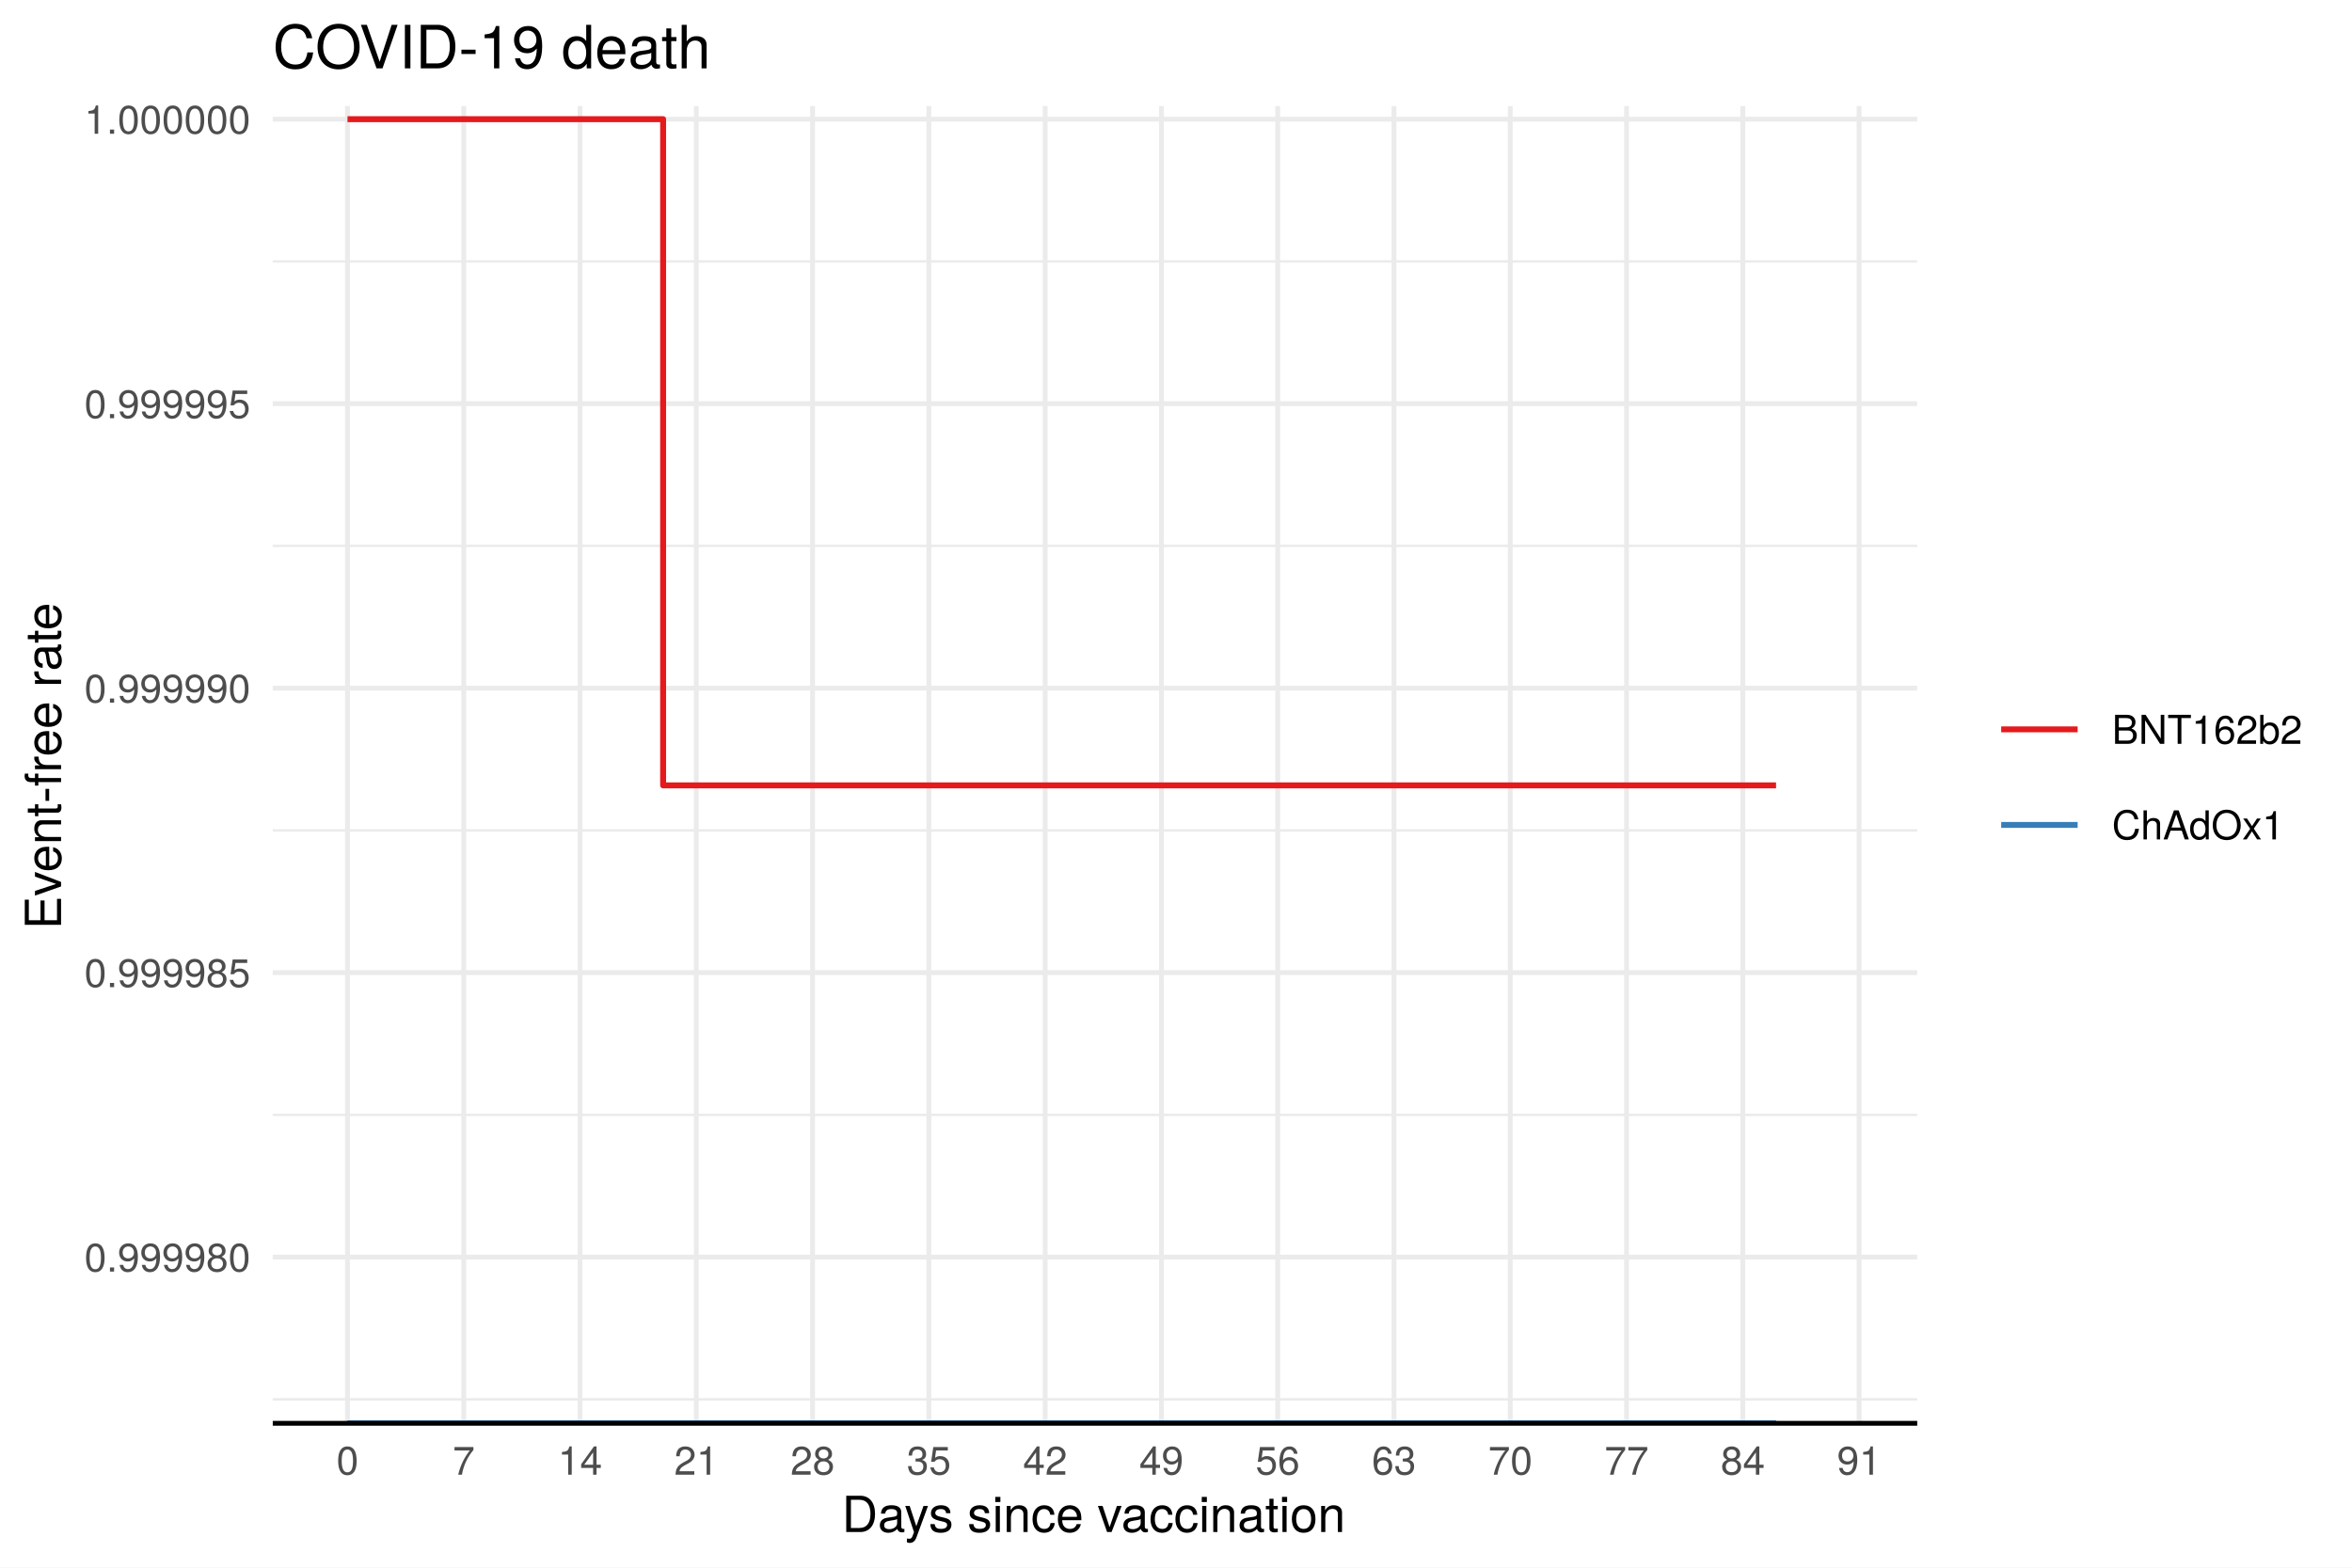
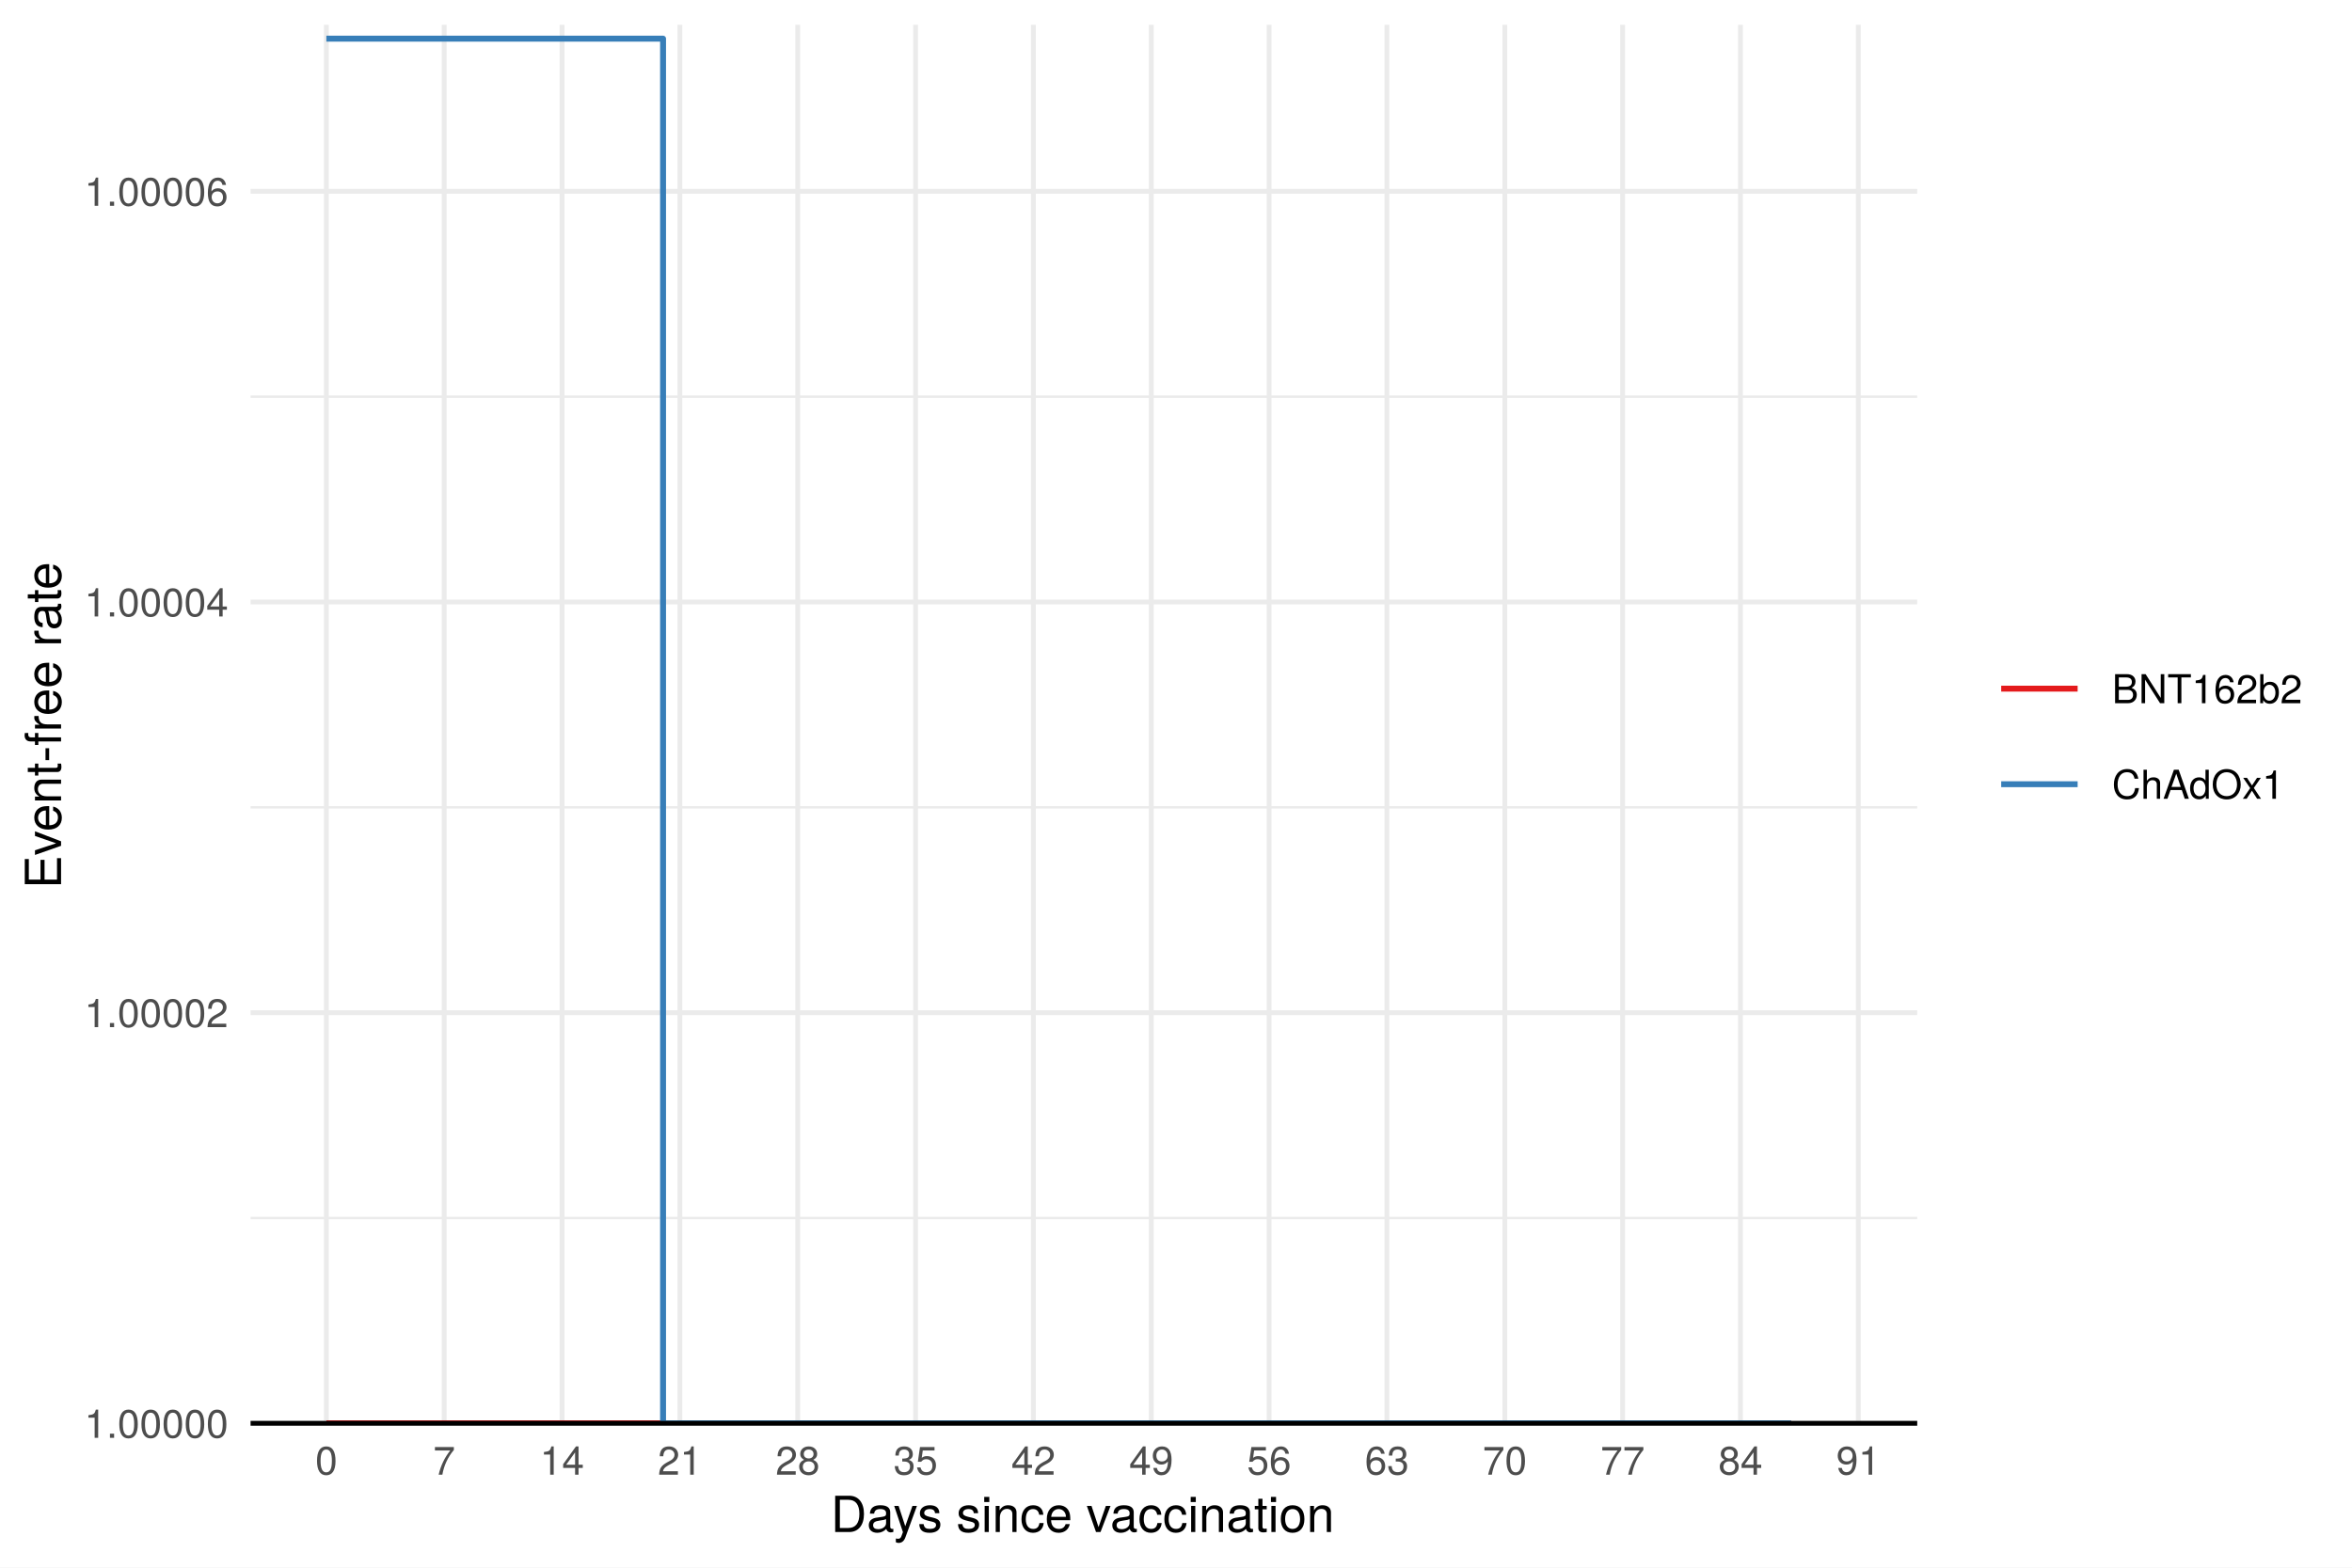
<svg xmlns="http://www.w3.org/2000/svg" viewBox="0 0 425.20 283.46">
  <defs>
    <style type="text/css">
    line, polyline, polygon, path, rect, circle {
      fill: none;
      stroke: #000000;
      stroke-linecap: round;
      stroke-linejoin: round;
      stroke-miterlimit: 10.00;
    }
  </style>
  </defs>
  <rect width="100%" height="100%" style="stroke: none; fill: #FFFFFF;" />
  <defs>
-     <clipPath id="cpNDkuMzF8MzQ2LjYwfDI1Ny4zNnwxOS4xOQ==">
-       <rect x="49.31" y="19.19" width="297.30" height="238.17" />
+     <clipPath id="cpNDUuMzB8MzQ2LjYwfDI1Ny4zNnw0LjQ4">
+       <rect x="45.30" y="4.48" width="301.30" height="252.88" />
    </clipPath>
  </defs>
-   <polyline points="49.31,253.03 346.60,253.03 " style="stroke-width: 0.44; stroke: #EBEBEB; stroke-linecap: butt;" clip-path="url(#cpNDkuMzF8MzQ2LjYwfDI1Ny4zNnwxOS4xOQ==)" />
-   <polyline points="49.31,201.59 346.60,201.59 " style="stroke-width: 0.44; stroke: #EBEBEB; stroke-linecap: butt;" clip-path="url(#cpNDkuMzF8MzQ2LjYwfDI1Ny4zNnwxOS4xOQ==)" />
-   <polyline points="49.31,150.15 346.60,150.15 " style="stroke-width: 0.44; stroke: #EBEBEB; stroke-linecap: butt;" clip-path="url(#cpNDkuMzF8MzQ2LjYwfDI1Ny4zNnwxOS4xOQ==)" />
-   <polyline points="49.31,98.71 346.60,98.71 " style="stroke-width: 0.44; stroke: #EBEBEB; stroke-linecap: butt;" clip-path="url(#cpNDkuMzF8MzQ2LjYwfDI1Ny4zNnwxOS4xOQ==)" />
-   <polyline points="49.31,47.27 346.60,47.27 " style="stroke-width: 0.44; stroke: #EBEBEB; stroke-linecap: butt;" clip-path="url(#cpNDkuMzF8MzQ2LjYwfDI1Ny4zNnwxOS4xOQ==)" />
-   <polyline points="49.31,227.31 346.60,227.31 " style="stroke-width: 0.87; stroke: #EBEBEB; stroke-linecap: butt;" clip-path="url(#cpNDkuMzF8MzQ2LjYwfDI1Ny4zNnwxOS4xOQ==)" />
-   <polyline points="49.31,175.87 346.60,175.87 " style="stroke-width: 0.87; stroke: #EBEBEB; stroke-linecap: butt;" clip-path="url(#cpNDkuMzF8MzQ2LjYwfDI1Ny4zNnwxOS4xOQ==)" />
-   <polyline points="49.31,124.43 346.60,124.43 " style="stroke-width: 0.87; stroke: #EBEBEB; stroke-linecap: butt;" clip-path="url(#cpNDkuMzF8MzQ2LjYwfDI1Ny4zNnwxOS4xOQ==)" />
-   <polyline points="49.31,72.99 346.60,72.99 " style="stroke-width: 0.87; stroke: #EBEBEB; stroke-linecap: butt;" clip-path="url(#cpNDkuMzF8MzQ2LjYwfDI1Ny4zNnwxOS4xOQ==)" />
-   <polyline points="49.31,21.55 346.60,21.55 " style="stroke-width: 0.87; stroke: #EBEBEB; stroke-linecap: butt;" clip-path="url(#cpNDkuMzF8MzQ2LjYwfDI1Ny4zNnwxOS4xOQ==)" />
-   <polyline points="62.82,257.36 62.82,19.19 " style="stroke-width: 0.87; stroke: #EBEBEB; stroke-linecap: butt;" clip-path="url(#cpNDkuMzF8MzQ2LjYwfDI1Ny4zNnwxOS4xOQ==)" />
-   <polyline points="83.84,257.36 83.84,19.19 " style="stroke-width: 0.87; stroke: #EBEBEB; stroke-linecap: butt;" clip-path="url(#cpNDkuMzF8MzQ2LjYwfDI1Ny4zNnwxOS4xOQ==)" />
-   <polyline points="104.86,257.36 104.86,19.19 " style="stroke-width: 0.87; stroke: #EBEBEB; stroke-linecap: butt;" clip-path="url(#cpNDkuMzF8MzQ2LjYwfDI1Ny4zNnwxOS4xOQ==)" />
-   <polyline points="125.88,257.36 125.88,19.19 " style="stroke-width: 0.87; stroke: #EBEBEB; stroke-linecap: butt;" clip-path="url(#cpNDkuMzF8MzQ2LjYwfDI1Ny4zNnwxOS4xOQ==)" />
-   <polyline points="146.90,257.36 146.90,19.19 " style="stroke-width: 0.87; stroke: #EBEBEB; stroke-linecap: butt;" clip-path="url(#cpNDkuMzF8MzQ2LjYwfDI1Ny4zNnwxOS4xOQ==)" />
-   <polyline points="167.92,257.36 167.92,19.19 " style="stroke-width: 0.87; stroke: #EBEBEB; stroke-linecap: butt;" clip-path="url(#cpNDkuMzF8MzQ2LjYwfDI1Ny4zNnwxOS4xOQ==)" />
-   <polyline points="188.95,257.36 188.95,19.19 " style="stroke-width: 0.87; stroke: #EBEBEB; stroke-linecap: butt;" clip-path="url(#cpNDkuMzF8MzQ2LjYwfDI1Ny4zNnwxOS4xOQ==)" />
-   <polyline points="209.97,257.36 209.97,19.19 " style="stroke-width: 0.87; stroke: #EBEBEB; stroke-linecap: butt;" clip-path="url(#cpNDkuMzF8MzQ2LjYwfDI1Ny4zNnwxOS4xOQ==)" />
-   <polyline points="230.99,257.36 230.99,19.19 " style="stroke-width: 0.87; stroke: #EBEBEB; stroke-linecap: butt;" clip-path="url(#cpNDkuMzF8MzQ2LjYwfDI1Ny4zNnwxOS4xOQ==)" />
-   <polyline points="252.01,257.36 252.01,19.19 " style="stroke-width: 0.87; stroke: #EBEBEB; stroke-linecap: butt;" clip-path="url(#cpNDkuMzF8MzQ2LjYwfDI1Ny4zNnwxOS4xOQ==)" />
-   <polyline points="273.03,257.36 273.03,19.19 " style="stroke-width: 0.87; stroke: #EBEBEB; stroke-linecap: butt;" clip-path="url(#cpNDkuMzF8MzQ2LjYwfDI1Ny4zNnwxOS4xOQ==)" />
-   <polyline points="294.05,257.36 294.05,19.19 " style="stroke-width: 0.87; stroke: #EBEBEB; stroke-linecap: butt;" clip-path="url(#cpNDkuMzF8MzQ2LjYwfDI1Ny4zNnwxOS4xOQ==)" />
-   <polyline points="315.07,257.36 315.07,19.19 " style="stroke-width: 0.87; stroke: #EBEBEB; stroke-linecap: butt;" clip-path="url(#cpNDkuMzF8MzQ2LjYwfDI1Ny4zNnwxOS4xOQ==)" />
-   <polyline points="336.09,257.36 336.09,19.19 " style="stroke-width: 0.87; stroke: #EBEBEB; stroke-linecap: butt;" clip-path="url(#cpNDkuMzF8MzQ2LjYwfDI1Ny4zNnwxOS4xOQ==)" />
-   <polyline points="62.82,21.55 65.82,21.55 65.82,21.55 68.83,21.55 68.83,21.55 71.83,21.55 71.83,21.55 74.83,21.55 74.83,21.55 77.83,21.55 77.83,21.55 80.84,21.55 80.84,21.55 83.84,21.55 83.84,21.55 86.84,21.55 86.84,21.55 89.85,21.55 89.85,21.55 92.85,21.55 92.85,21.55 95.85,21.55 95.85,21.55 98.86,21.55 98.86,21.55 101.86,21.55 101.86,21.55 104.86,21.55 104.86,21.55 107.86,21.55 107.86,21.55 110.87,21.55 110.87,21.55 113.87,21.55 113.87,21.55 116.87,21.55 116.87,21.55 119.88,21.55 119.88,142.01 122.88,142.01 122.88,142.01 125.88,142.01 125.88,142.01 128.89,142.01 128.89,142.01 131.89,142.01 131.89,142.01 134.89,142.01 134.89,142.01 137.89,142.01 137.89,142.01 140.90,142.01 140.90,142.01 143.90,142.01 143.90,142.01 146.90,142.01 146.90,142.01 149.91,142.01 149.91,142.01 152.91,142.01 152.91,142.01 155.91,142.01 155.91,142.01 158.92,142.01 158.92,142.01 161.92,142.01 161.92,142.01 164.92,142.01 164.92,142.01 167.92,142.01 167.92,142.01 170.93,142.01 170.93,142.01 173.93,142.01 173.93,142.01 176.93,142.01 176.93,142.01 179.94,142.01 179.94,142.01 182.94,142.01 182.94,142.01 185.94,142.01 185.94,142.01 188.95,142.01 188.95,142.01 191.95,142.01 191.95,142.01 194.95,142.01 194.95,142.01 197.95,142.01 197.95,142.01 200.96,142.01 200.96,142.01 203.96,142.01 203.96,142.01 206.96,142.01 206.96,142.01 209.97,142.01 209.97,142.01 212.97,142.01 212.97,142.01 215.97,142.01 215.97,142.01 218.98,142.01 218.98,142.01 221.98,142.01 221.98,142.01 224.98,142.01 224.98,142.01 227.98,142.01 227.98,142.01 230.99,142.01 230.99,142.01 233.99,142.01 233.99,142.01 236.99,142.01 236.99,142.01 240.00,142.01 240.00,142.01 243.00,142.01 243.00,142.01 246.00,142.01 246.00,142.01 249.00,142.01 249.00,142.01 252.01,142.01 252.01,142.01 255.01,142.01 255.01,142.01 258.01,142.01 258.01,142.01 261.02,142.01 261.02,142.01 264.02,142.01 264.02,142.01 267.02,142.01 267.02,142.01 270.03,142.01 270.03,142.01 273.03,142.01 273.03,142.01 276.03,142.01 276.03,142.01 279.03,142.01 279.03,142.01 282.04,142.01 282.04,142.01 285.04,142.01 285.04,142.01 288.04,142.01 288.04,142.01 291.05,142.01 291.05,142.01 294.05,142.01 294.05,142.01 297.05,142.01 297.05,142.01 300.06,142.01 300.06,142.01 303.06,142.01 303.06,142.01 306.06,142.01 306.06,142.01 309.06,142.01 309.06,142.01 312.07,142.01 312.07,142.01 315.07,142.01 315.07,142.01 318.07,142.01 318.07,142.01 321.08,142.01 321.08,142.01 " style="stroke-width: 1.07; stroke: #E41A1C; stroke-linecap: butt;" clip-path="url(#cpNDkuMzF8MzQ2LjYwfDI1Ny4zNnwxOS4xOQ==)" />
-   <polyline points="62.82,257.36 65.82,257.36 65.82,257.36 68.83,257.36 68.83,257.36 71.83,257.36 71.83,257.36 74.83,257.36 74.83,257.36 77.83,257.36 77.83,257.36 80.84,257.36 80.84,257.36 83.84,257.36 83.84,257.36 86.84,257.36 86.84,257.36 89.85,257.36 89.85,257.36 92.85,257.36 92.85,257.36 95.85,257.36 95.85,257.36 98.86,257.36 98.86,257.36 101.86,257.36 101.86,257.36 104.86,257.36 104.86,257.36 107.86,257.36 107.86,257.36 110.87,257.36 110.87,257.36 113.87,257.36 113.87,257.36 116.87,257.36 116.87,257.36 119.88,257.36 119.88,257.36 122.88,257.36 122.88,257.36 125.88,257.36 125.88,257.36 128.89,257.36 128.89,257.36 131.89,257.36 131.89,257.36 134.89,257.36 134.89,257.36 137.89,257.36 137.89,257.36 140.90,257.36 140.90,257.36 143.90,257.36 143.90,257.36 146.90,257.36 146.90,257.36 149.91,257.36 149.91,257.36 152.91,257.36 152.91,257.36 155.91,257.36 155.91,257.36 158.92,257.36 158.92,257.36 161.92,257.36 161.92,257.36 164.92,257.36 164.92,257.36 167.92,257.36 167.92,257.36 170.93,257.36 170.93,257.36 173.93,257.36 173.93,257.36 176.93,257.36 176.93,257.36 179.94,257.36 179.94,257.36 182.94,257.36 182.94,257.36 185.94,257.36 185.94,257.36 188.95,257.36 188.95,257.36 191.95,257.36 191.95,257.36 194.95,257.36 194.95,257.36 197.95,257.36 197.95,257.36 200.96,257.36 200.96,257.36 203.96,257.36 203.96,257.36 206.96,257.36 206.96,257.36 209.97,257.36 209.97,257.36 212.97,257.36 212.97,257.36 215.97,257.36 215.97,257.36 218.98,257.36 218.98,257.36 221.98,257.36 221.98,257.36 224.98,257.36 224.98,257.36 227.98,257.36 227.98,257.36 230.99,257.36 230.99,257.36 233.99,257.36 233.99,257.36 236.99,257.36 236.99,257.36 240.00,257.36 240.00,257.36 243.00,257.36 243.00,257.36 246.00,257.36 246.00,257.36 249.00,257.36 249.00,257.36 252.01,257.36 252.01,257.36 255.01,257.36 255.01,257.36 258.01,257.36 258.01,257.36 261.02,257.36 261.02,257.36 264.02,257.36 264.02,257.36 267.02,257.36 267.02,257.36 270.03,257.36 270.03,257.36 273.03,257.36 273.03,257.36 276.03,257.36 276.03,257.36 279.03,257.36 279.03,257.36 282.04,257.36 282.04,257.36 285.04,257.36 285.04,257.36 288.04,257.36 288.04,257.36 291.05,257.36 291.05,257.36 294.05,257.36 294.05,257.36 297.05,257.36 297.05,257.36 300.06,257.36 300.06,257.36 303.06,257.36 303.06,257.36 306.06,257.36 306.06,257.36 309.06,257.36 309.06,257.36 312.07,257.36 312.07,257.36 315.07,257.36 315.07,257.36 318.07,257.36 318.07,257.36 321.08,257.36 321.08,257.36 " style="stroke-width: 1.07; stroke: #377EB8; stroke-linecap: butt;" clip-path="url(#cpNDkuMzF8MzQ2LjYwfDI1Ny4zNnwxOS4xOQ==)" />
+   <polyline points="45.30,220.24 346.60,220.24 " style="stroke-width: 0.44; stroke: #EBEBEB; stroke-linecap: butt;" clip-path="url(#cpNDUuMzB8MzQ2LjYwfDI1Ny4zNnw0LjQ4)" />
+   <polyline points="45.30,145.98 346.60,145.98 " style="stroke-width: 0.44; stroke: #EBEBEB; stroke-linecap: butt;" clip-path="url(#cpNDUuMzB8MzQ2LjYwfDI1Ny4zNnw0LjQ4)" />
+   <polyline points="45.30,71.72 346.60,71.72 " style="stroke-width: 0.44; stroke: #EBEBEB; stroke-linecap: butt;" clip-path="url(#cpNDUuMzB8MzQ2LjYwfDI1Ny4zNnw0LjQ4)" />
+   <polyline points="45.30,257.36 346.60,257.36 " style="stroke-width: 0.87; stroke: #EBEBEB; stroke-linecap: butt;" clip-path="url(#cpNDUuMzB8MzQ2LjYwfDI1Ny4zNnw0LjQ4)" />
+   <polyline points="45.30,183.11 346.60,183.11 " style="stroke-width: 0.87; stroke: #EBEBEB; stroke-linecap: butt;" clip-path="url(#cpNDUuMzB8MzQ2LjYwfDI1Ny4zNnw0LjQ4)" />
+   <polyline points="45.30,108.85 346.60,108.85 " style="stroke-width: 0.87; stroke: #EBEBEB; stroke-linecap: butt;" clip-path="url(#cpNDUuMzB8MzQ2LjYwfDI1Ny4zNnw0LjQ4)" />
+   <polyline points="45.30,34.59 346.60,34.59 " style="stroke-width: 0.87; stroke: #EBEBEB; stroke-linecap: butt;" clip-path="url(#cpNDUuMzB8MzQ2LjYwfDI1Ny4zNnw0LjQ4)" />
+   <polyline points="59.00,257.36 59.00,4.48 " style="stroke-width: 0.87; stroke: #EBEBEB; stroke-linecap: butt;" clip-path="url(#cpNDUuMzB8MzQ2LjYwfDI1Ny4zNnw0LjQ4)" />
+   <polyline points="80.30,257.36 80.30,4.48 " style="stroke-width: 0.87; stroke: #EBEBEB; stroke-linecap: butt;" clip-path="url(#cpNDUuMzB8MzQ2LjYwfDI1Ny4zNnw0LjQ4)" />
+   <polyline points="101.61,257.36 101.61,4.48 " style="stroke-width: 0.87; stroke: #EBEBEB; stroke-linecap: butt;" clip-path="url(#cpNDUuMzB8MzQ2LjYwfDI1Ny4zNnw0LjQ4)" />
+   <polyline points="122.91,257.36 122.91,4.48 " style="stroke-width: 0.87; stroke: #EBEBEB; stroke-linecap: butt;" clip-path="url(#cpNDUuMzB8MzQ2LjYwfDI1Ny4zNnw0LjQ4)" />
+   <polyline points="144.21,257.36 144.21,4.48 " style="stroke-width: 0.87; stroke: #EBEBEB; stroke-linecap: butt;" clip-path="url(#cpNDUuMzB8MzQ2LjYwfDI1Ny4zNnw0LjQ4)" />
+   <polyline points="165.52,257.36 165.52,4.48 " style="stroke-width: 0.87; stroke: #EBEBEB; stroke-linecap: butt;" clip-path="url(#cpNDUuMzB8MzQ2LjYwfDI1Ny4zNnw0LjQ4)" />
+   <polyline points="186.82,257.36 186.82,4.48 " style="stroke-width: 0.87; stroke: #EBEBEB; stroke-linecap: butt;" clip-path="url(#cpNDUuMzB8MzQ2LjYwfDI1Ny4zNnw0LjQ4)" />
+   <polyline points="208.13,257.36 208.13,4.48 " style="stroke-width: 0.87; stroke: #EBEBEB; stroke-linecap: butt;" clip-path="url(#cpNDUuMzB8MzQ2LjYwfDI1Ny4zNnw0LjQ4)" />
+   <polyline points="229.43,257.36 229.43,4.48 " style="stroke-width: 0.87; stroke: #EBEBEB; stroke-linecap: butt;" clip-path="url(#cpNDUuMzB8MzQ2LjYwfDI1Ny4zNnw0LjQ4)" />
+   <polyline points="250.73,257.36 250.73,4.48 " style="stroke-width: 0.87; stroke: #EBEBEB; stroke-linecap: butt;" clip-path="url(#cpNDUuMzB8MzQ2LjYwfDI1Ny4zNnw0LjQ4)" />
+   <polyline points="272.04,257.36 272.04,4.48 " style="stroke-width: 0.87; stroke: #EBEBEB; stroke-linecap: butt;" clip-path="url(#cpNDUuMzB8MzQ2LjYwfDI1Ny4zNnw0LjQ4)" />
+   <polyline points="293.34,257.36 293.34,4.48 " style="stroke-width: 0.87; stroke: #EBEBEB; stroke-linecap: butt;" clip-path="url(#cpNDUuMzB8MzQ2LjYwfDI1Ny4zNnw0LjQ4)" />
+   <polyline points="314.65,257.36 314.65,4.48 " style="stroke-width: 0.87; stroke: #EBEBEB; stroke-linecap: butt;" clip-path="url(#cpNDUuMzB8MzQ2LjYwfDI1Ny4zNnw0LjQ4)" />
+   <polyline points="335.95,257.36 335.95,4.48 " style="stroke-width: 0.87; stroke: #EBEBEB; stroke-linecap: butt;" clip-path="url(#cpNDUuMzB8MzQ2LjYwfDI1Ny4zNnw0LjQ4)" />
+   <polyline points="59.00,257.36 62.04,257.36 62.04,257.36 65.09,257.36 65.09,257.36 68.13,257.36 68.13,257.36 71.17,257.36 71.17,257.36 74.22,257.36 74.22,257.36 77.26,257.36 77.26,257.36 80.30,257.36 80.30,257.36 83.35,257.36 83.35,257.36 86.39,257.36 86.39,257.36 89.43,257.36 89.43,257.36 92.48,257.36 92.48,257.36 95.52,257.36 95.52,257.36 98.56,257.36 98.56,257.36 101.61,257.36 101.61,257.36 104.65,257.36 104.65,257.36 107.69,257.36 107.69,257.36 110.74,257.36 110.74,257.36 113.78,257.36 113.78,257.36 116.82,257.36 116.82,257.36 119.87,257.36 119.87,257.36 122.91,257.36 122.91,257.36 125.95,257.36 125.95,257.36 129.00,257.36 129.00,257.36 132.04,257.36 132.04,257.36 135.08,257.36 135.08,257.36 138.13,257.36 138.13,257.36 141.17,257.36 141.17,257.36 144.21,257.36 144.21,257.36 147.26,257.36 147.26,257.36 150.30,257.36 150.30,257.36 153.34,257.36 153.34,257.36 156.39,257.36 156.39,257.36 159.43,257.36 159.43,257.36 162.48,257.36 162.48,257.36 165.52,257.36 165.52,257.36 168.56,257.36 168.56,257.36 171.61,257.36 171.61,257.36 174.65,257.36 174.65,257.36 177.69,257.36 177.69,257.36 180.74,257.36 180.74,257.36 183.78,257.36 183.78,257.36 186.82,257.36 186.82,257.36 189.87,257.36 189.87,257.36 192.91,257.36 192.91,257.36 195.95,257.36 195.95,257.36 199.00,257.36 199.00,257.36 202.04,257.36 202.04,257.36 205.08,257.36 205.08,257.36 208.13,257.36 208.13,257.36 211.17,257.36 211.17,257.36 214.21,257.36 214.21,257.36 217.26,257.36 217.26,257.36 220.30,257.36 220.30,257.36 223.34,257.36 223.34,257.36 226.39,257.36 226.39,257.36 229.43,257.36 229.43,257.36 232.47,257.36 232.47,257.36 235.52,257.36 235.52,257.36 238.56,257.36 238.56,257.36 241.60,257.36 241.60,257.36 244.65,257.36 244.65,257.36 247.69,257.36 247.69,257.36 250.73,257.36 250.73,257.36 253.78,257.36 253.78,257.36 256.82,257.36 256.82,257.36 259.86,257.36 259.86,257.36 262.91,257.36 262.91,257.36 265.95,257.36 265.95,257.36 268.99,257.36 268.99,257.36 272.04,257.36 272.04,257.36 275.08,257.36 275.08,257.36 278.12,257.36 278.12,257.36 281.17,257.36 281.17,257.36 284.21,257.36 284.21,257.36 287.26,257.36 287.26,257.36 290.30,257.36 290.30,257.36 293.34,257.36 293.34,257.36 296.39,257.36 296.39,257.36 299.43,257.36 299.43,257.36 302.47,257.36 302.47,257.36 305.52,257.36 305.52,257.36 308.56,257.36 308.56,257.36 311.60,257.36 311.60,257.36 314.65,257.36 314.65,257.36 317.69,257.36 317.69,257.36 320.73,257.36 320.73,257.36 323.78,257.36 323.78,257.36 " style="stroke-width: 1.07; stroke: #E41A1C; stroke-linecap: butt;" clip-path="url(#cpNDUuMzB8MzQ2LjYwfDI1Ny4zNnw0LjQ4)" />
+   <polyline points="59.00,6.99 62.04,6.99 62.04,6.99 65.09,6.99 65.09,6.99 68.13,6.99 68.13,6.99 71.17,6.99 71.17,6.99 74.22,6.99 74.22,6.99 77.26,6.99 77.26,6.99 80.30,6.99 80.30,6.99 83.35,6.99 83.35,6.99 86.39,6.99 86.39,6.99 89.43,6.99 89.43,6.99 92.48,6.99 92.48,6.99 95.52,6.99 95.52,6.99 98.56,6.99 98.56,6.99 101.61,6.99 101.61,6.99 104.65,6.99 104.65,6.99 107.69,6.99 107.69,6.99 110.74,6.99 110.74,6.99 113.78,6.99 113.78,6.99 116.82,6.99 116.82,6.99 119.87,6.99 119.87,257.36 122.91,257.36 122.91,257.36 125.95,257.36 125.95,257.36 129.00,257.36 129.00,257.36 132.04,257.36 132.04,257.36 135.08,257.36 135.08,257.36 138.13,257.36 138.13,257.36 141.17,257.36 141.17,257.36 144.21,257.36 144.21,257.36 147.26,257.36 147.26,257.36 150.30,257.36 150.30,257.36 153.34,257.36 153.34,257.36 156.39,257.36 156.39,257.36 159.43,257.36 159.43,257.36 162.48,257.36 162.48,257.36 165.52,257.36 165.52,257.36 168.56,257.36 168.56,257.36 171.61,257.36 171.61,257.36 174.65,257.36 174.65,257.36 177.69,257.36 177.69,257.36 180.74,257.36 180.74,257.36 183.78,257.36 183.78,257.36 186.82,257.36 186.82,257.36 189.87,257.36 189.87,257.36 192.91,257.36 192.91,257.36 195.95,257.36 195.95,257.36 199.00,257.36 199.00,257.36 202.04,257.36 202.04,257.36 205.08,257.36 205.08,257.36 208.13,257.36 208.13,257.36 211.17,257.36 211.17,257.36 214.21,257.36 214.21,257.36 217.26,257.36 217.26,257.36 220.30,257.36 220.30,257.36 223.34,257.36 223.34,257.36 226.39,257.36 226.39,257.36 229.43,257.36 229.43,257.36 232.47,257.36 232.47,257.36 235.52,257.36 235.52,257.36 238.56,257.36 238.56,257.36 241.60,257.36 241.60,257.36 244.65,257.36 244.65,257.36 247.69,257.36 247.69,257.36 250.73,257.36 250.73,257.36 253.78,257.36 253.78,257.36 256.82,257.36 256.82,257.36 259.86,257.36 259.86,257.36 262.91,257.36 262.91,257.36 265.95,257.36 265.95,257.36 268.99,257.36 268.99,257.36 272.04,257.36 272.04,257.36 275.08,257.36 275.08,257.36 278.12,257.36 278.12,257.36 281.17,257.36 281.17,257.36 284.21,257.36 284.21,257.36 287.26,257.36 287.26,257.36 290.30,257.36 290.30,257.36 293.34,257.36 293.34,257.36 296.39,257.36 296.39,257.36 299.43,257.36 299.43,257.36 302.47,257.36 302.47,257.36 305.52,257.36 305.52,257.36 308.56,257.36 308.56,257.36 311.60,257.36 311.60,257.36 314.65,257.36 314.65,257.36 317.69,257.36 317.69,257.36 320.73,257.36 320.73,257.36 323.78,257.36 323.78,257.36 " style="stroke-width: 1.07; stroke: #377EB8; stroke-linecap: butt;" clip-path="url(#cpNDUuMzB8MzQ2LjYwfDI1Ny4zNnw0LjQ4)" />
  <defs>
    <clipPath id="cpMC4wMHw0MjUuMjB8MjgzLjQ2fDAuMDA=">
      <rect x="0.00" y="0.00" width="425.20" height="283.46" />
    </clipPath>
  </defs>
  <g clip-path="url(#cpMC4wMHw0MjUuMjB8MjgzLjQ2fDAuMDA=)">
-     <text x="15.25" y="229.93" style="font-size: 7.20px; fill: #4D4D4D; font-family: TeX Gyre Heros;" textLength="30.02px" lengthAdjust="spacingAndGlyphs">0.999980</text>
+     <text x="15.25" y="259.99" style="font-size: 7.20px; fill: #4D4D4D; font-family: TeX Gyre Heros;" textLength="26.02px" lengthAdjust="spacingAndGlyphs">1.00000</text>
  </g>
  <g clip-path="url(#cpMC4wMHw0MjUuMjB8MjgzLjQ2fDAuMDA=)">
-     <text x="15.25" y="178.49" style="font-size: 7.20px; fill: #4D4D4D; font-family: TeX Gyre Heros;" textLength="30.02px" lengthAdjust="spacingAndGlyphs">0.999985</text>
+     <text x="15.25" y="185.73" style="font-size: 7.20px; fill: #4D4D4D; font-family: TeX Gyre Heros;" textLength="26.02px" lengthAdjust="spacingAndGlyphs">1.00002</text>
  </g>
  <g clip-path="url(#cpMC4wMHw0MjUuMjB8MjgzLjQ2fDAuMDA=)">
-     <text x="15.25" y="127.05" style="font-size: 7.20px; fill: #4D4D4D; font-family: TeX Gyre Heros;" textLength="30.02px" lengthAdjust="spacingAndGlyphs">0.999990</text>
+     <text x="15.25" y="111.47" style="font-size: 7.20px; fill: #4D4D4D; font-family: TeX Gyre Heros;" textLength="26.02px" lengthAdjust="spacingAndGlyphs">1.00004</text>
  </g>
  <g clip-path="url(#cpMC4wMHw0MjUuMjB8MjgzLjQ2fDAuMDA=)">
-     <text x="15.25" y="75.62" style="font-size: 7.20px; fill: #4D4D4D; font-family: TeX Gyre Heros;" textLength="30.02px" lengthAdjust="spacingAndGlyphs">0.999995</text>
+     <text x="15.25" y="37.22" style="font-size: 7.20px; fill: #4D4D4D; font-family: TeX Gyre Heros;" textLength="26.02px" lengthAdjust="spacingAndGlyphs">1.00006</text>
+   </g>
+   <polyline points="45.30,257.36 346.60,257.36 " style="stroke-width: 0.87; stroke-linecap: butt;" clip-path="url(#cpMC4wMHw0MjUuMjB8MjgzLjQ2fDAuMDA=)" />
+   <g clip-path="url(#cpMC4wMHw0MjUuMjB8MjgzLjQ2fDAuMDA=)">
+     <text x="57.00" y="266.65" style="font-size: 7.20px; fill: #4D4D4D; font-family: TeX Gyre Heros;" textLength="4.00px" lengthAdjust="spacingAndGlyphs">0</text>
  </g>
  <g clip-path="url(#cpMC4wMHw0MjUuMjB8MjgzLjQ2fDAuMDA=)">
-     <text x="15.25" y="24.18" style="font-size: 7.20px; fill: #4D4D4D; font-family: TeX Gyre Heros;" textLength="30.02px" lengthAdjust="spacingAndGlyphs">1.000000</text>
-   </g>
-   <polyline points="49.31,257.36 346.60,257.36 " style="stroke-width: 0.87; stroke-linecap: butt;" clip-path="url(#cpMC4wMHw0MjUuMjB8MjgzLjQ2fDAuMDA=)" />
-   <g clip-path="url(#cpMC4wMHw0MjUuMjB8MjgzLjQ2fDAuMDA=)">
-     <text x="60.82" y="266.65" style="font-size: 7.20px; fill: #4D4D4D; font-family: TeX Gyre Heros;" textLength="4.00px" lengthAdjust="spacingAndGlyphs">0</text>
+     <text x="78.30" y="266.65" style="font-size: 7.20px; fill: #4D4D4D; font-family: TeX Gyre Heros;" textLength="4.00px" lengthAdjust="spacingAndGlyphs">7</text>
  </g>
  <g clip-path="url(#cpMC4wMHw0MjUuMjB8MjgzLjQ2fDAuMDA=)">
-     <text x="81.84" y="266.65" style="font-size: 7.20px; fill: #4D4D4D; font-family: TeX Gyre Heros;" textLength="4.00px" lengthAdjust="spacingAndGlyphs">7</text>
+     <text x="97.60" y="266.65" style="font-size: 7.20px; fill: #4D4D4D; font-family: TeX Gyre Heros;" textLength="8.01px" lengthAdjust="spacingAndGlyphs">14</text>
  </g>
  <g clip-path="url(#cpMC4wMHw0MjUuMjB8MjgzLjQ2fDAuMDA=)">
-     <text x="100.86" y="266.65" style="font-size: 7.20px; fill: #4D4D4D; font-family: TeX Gyre Heros;" textLength="8.01px" lengthAdjust="spacingAndGlyphs">14</text>
+     <text x="118.91" y="266.65" style="font-size: 7.20px; fill: #4D4D4D; font-family: TeX Gyre Heros;" textLength="8.01px" lengthAdjust="spacingAndGlyphs">21</text>
  </g>
  <g clip-path="url(#cpMC4wMHw0MjUuMjB8MjgzLjQ2fDAuMDA=)">
-     <text x="121.88" y="266.65" style="font-size: 7.20px; fill: #4D4D4D; font-family: TeX Gyre Heros;" textLength="8.01px" lengthAdjust="spacingAndGlyphs">21</text>
+     <text x="140.21" y="266.65" style="font-size: 7.20px; fill: #4D4D4D; font-family: TeX Gyre Heros;" textLength="8.01px" lengthAdjust="spacingAndGlyphs">28</text>
  </g>
  <g clip-path="url(#cpMC4wMHw0MjUuMjB8MjgzLjQ2fDAuMDA=)">
-     <text x="142.90" y="266.65" style="font-size: 7.20px; fill: #4D4D4D; font-family: TeX Gyre Heros;" textLength="8.01px" lengthAdjust="spacingAndGlyphs">28</text>
+     <text x="161.52" y="266.65" style="font-size: 7.20px; fill: #4D4D4D; font-family: TeX Gyre Heros;" textLength="8.01px" lengthAdjust="spacingAndGlyphs">35</text>
  </g>
  <g clip-path="url(#cpMC4wMHw0MjUuMjB8MjgzLjQ2fDAuMDA=)">
-     <text x="163.92" y="266.65" style="font-size: 7.20px; fill: #4D4D4D; font-family: TeX Gyre Heros;" textLength="8.01px" lengthAdjust="spacingAndGlyphs">35</text>
+     <text x="182.82" y="266.65" style="font-size: 7.20px; fill: #4D4D4D; font-family: TeX Gyre Heros;" textLength="8.01px" lengthAdjust="spacingAndGlyphs">42</text>
  </g>
  <g clip-path="url(#cpMC4wMHw0MjUuMjB8MjgzLjQ2fDAuMDA=)">
-     <text x="184.94" y="266.65" style="font-size: 7.20px; fill: #4D4D4D; font-family: TeX Gyre Heros;" textLength="8.01px" lengthAdjust="spacingAndGlyphs">42</text>
+     <text x="204.12" y="266.65" style="font-size: 7.20px; fill: #4D4D4D; font-family: TeX Gyre Heros;" textLength="8.01px" lengthAdjust="spacingAndGlyphs">49</text>
  </g>
  <g clip-path="url(#cpMC4wMHw0MjUuMjB8MjgzLjQ2fDAuMDA=)">
-     <text x="205.96" y="266.65" style="font-size: 7.20px; fill: #4D4D4D; font-family: TeX Gyre Heros;" textLength="8.01px" lengthAdjust="spacingAndGlyphs">49</text>
+     <text x="225.43" y="266.65" style="font-size: 7.20px; fill: #4D4D4D; font-family: TeX Gyre Heros;" textLength="8.01px" lengthAdjust="spacingAndGlyphs">56</text>
  </g>
  <g clip-path="url(#cpMC4wMHw0MjUuMjB8MjgzLjQ2fDAuMDA=)">
-     <text x="226.98" y="266.65" style="font-size: 7.20px; fill: #4D4D4D; font-family: TeX Gyre Heros;" textLength="8.01px" lengthAdjust="spacingAndGlyphs">56</text>
+     <text x="246.73" y="266.65" style="font-size: 7.20px; fill: #4D4D4D; font-family: TeX Gyre Heros;" textLength="8.01px" lengthAdjust="spacingAndGlyphs">63</text>
  </g>
  <g clip-path="url(#cpMC4wMHw0MjUuMjB8MjgzLjQ2fDAuMDA=)">
-     <text x="248.00" y="266.65" style="font-size: 7.20px; fill: #4D4D4D; font-family: TeX Gyre Heros;" textLength="8.01px" lengthAdjust="spacingAndGlyphs">63</text>
+     <text x="268.03" y="266.65" style="font-size: 7.20px; fill: #4D4D4D; font-family: TeX Gyre Heros;" textLength="8.01px" lengthAdjust="spacingAndGlyphs">70</text>
  </g>
  <g clip-path="url(#cpMC4wMHw0MjUuMjB8MjgzLjQ2fDAuMDA=)">
-     <text x="269.03" y="266.65" style="font-size: 7.20px; fill: #4D4D4D; font-family: TeX Gyre Heros;" textLength="8.01px" lengthAdjust="spacingAndGlyphs">70</text>
+     <text x="289.34" y="266.65" style="font-size: 7.20px; fill: #4D4D4D; font-family: TeX Gyre Heros;" textLength="8.01px" lengthAdjust="spacingAndGlyphs">77</text>
  </g>
  <g clip-path="url(#cpMC4wMHw0MjUuMjB8MjgzLjQ2fDAuMDA=)">
-     <text x="290.05" y="266.65" style="font-size: 7.20px; fill: #4D4D4D; font-family: TeX Gyre Heros;" textLength="8.01px" lengthAdjust="spacingAndGlyphs">77</text>
+     <text x="310.64" y="266.65" style="font-size: 7.20px; fill: #4D4D4D; font-family: TeX Gyre Heros;" textLength="8.01px" lengthAdjust="spacingAndGlyphs">84</text>
  </g>
  <g clip-path="url(#cpMC4wMHw0MjUuMjB8MjgzLjQ2fDAuMDA=)">
-     <text x="311.07" y="266.65" style="font-size: 7.20px; fill: #4D4D4D; font-family: TeX Gyre Heros;" textLength="8.01px" lengthAdjust="spacingAndGlyphs">84</text>
+     <text x="331.95" y="266.65" style="font-size: 7.20px; fill: #4D4D4D; font-family: TeX Gyre Heros;" textLength="8.01px" lengthAdjust="spacingAndGlyphs">91</text>
  </g>
  <g clip-path="url(#cpMC4wMHw0MjUuMjB8MjgzLjQ2fDAuMDA=)">
-     <text x="332.09" y="266.65" style="font-size: 7.20px; fill: #4D4D4D; font-family: TeX Gyre Heros;" textLength="8.01px" lengthAdjust="spacingAndGlyphs">91</text>
+     <text x="150.19" y="277.02" style="font-size: 9.00px; font-family: TeX Gyre Heros;" textLength="91.53px" lengthAdjust="spacingAndGlyphs">Days since vaccination</text>
  </g>
  <g clip-path="url(#cpMC4wMHw0MjUuMjB8MjgzLjQ2fDAuMDA=)">
-     <text x="152.19" y="277.02" style="font-size: 9.00px; font-family: TeX Gyre Heros;" textLength="91.53px" lengthAdjust="spacingAndGlyphs">Days since vaccination</text>
+     <text transform="translate(11.04,160.69) rotate(-90)" style="font-size: 9.00px; font-family: TeX Gyre Heros;" textLength="59.53px" lengthAdjust="spacingAndGlyphs">Event-free rate</text>
+   </g>
+   <line x1="361.78" y1="124.52" x2="375.60" y2="124.52" style="stroke-width: 1.07; stroke: #E41A1C; stroke-linecap: butt;" clip-path="url(#cpMC4wMHw0MjUuMjB8MjgzLjQ2fDAuMDA=)" />
+   <line x1="361.78" y1="141.80" x2="375.60" y2="141.80" style="stroke-width: 1.07; stroke: #377EB8; stroke-linecap: butt;" clip-path="url(#cpMC4wMHw0MjUuMjB8MjgzLjQ2fDAuMDA=)" />
+   <g clip-path="url(#cpMC4wMHw0MjUuMjB8MjgzLjQ2fDAuMDA=)">
+     <text x="381.81" y="127.15" style="font-size: 7.20px; font-family: TeX Gyre Heros;" textLength="34.42px" lengthAdjust="spacingAndGlyphs">BNT162b2</text>
  </g>
  <g clip-path="url(#cpMC4wMHw0MjUuMjB8MjgzLjQ2fDAuMDA=)">
-     <text transform="translate(11.04,168.04) rotate(-90)" style="font-size: 9.00px; font-family: TeX Gyre Heros;" textLength="59.53px" lengthAdjust="spacingAndGlyphs">Event-free rate</text>
-   </g>
-   <line x1="361.78" y1="131.88" x2="375.60" y2="131.88" style="stroke-width: 1.07; stroke: #E41A1C; stroke-linecap: butt;" clip-path="url(#cpMC4wMHw0MjUuMjB8MjgzLjQ2fDAuMDA=)" />
-   <line x1="361.78" y1="149.16" x2="375.60" y2="149.16" style="stroke-width: 1.07; stroke: #377EB8; stroke-linecap: butt;" clip-path="url(#cpMC4wMHw0MjUuMjB8MjgzLjQ2fDAuMDA=)" />
-   <g clip-path="url(#cpMC4wMHw0MjUuMjB8MjgzLjQ2fDAuMDA=)">
-     <text x="381.81" y="134.50" style="font-size: 7.20px; font-family: TeX Gyre Heros;" textLength="34.42px" lengthAdjust="spacingAndGlyphs">BNT162b2</text>
-   </g>
-   <g clip-path="url(#cpMC4wMHw0MjUuMjB8MjgzLjQ2fDAuMDA=)">
-     <text x="381.81" y="151.78" style="font-size: 7.20px; font-family: TeX Gyre Heros;" textLength="31.21px" lengthAdjust="spacingAndGlyphs">ChAdOx1</text>
-   </g>
-   <g clip-path="url(#cpMC4wMHw0MjUuMjB8MjgzLjQ2fDAuMDA=)">
-     <text x="49.31" y="12.36" style="font-size: 10.80px; font-family: TeX Gyre Heros;" textLength="79.83px" lengthAdjust="spacingAndGlyphs">COVID-19 death</text>
+     <text x="381.81" y="144.43" style="font-size: 7.20px; font-family: TeX Gyre Heros;" textLength="31.21px" lengthAdjust="spacingAndGlyphs">ChAdOx1</text>
  </g>
</svg>
